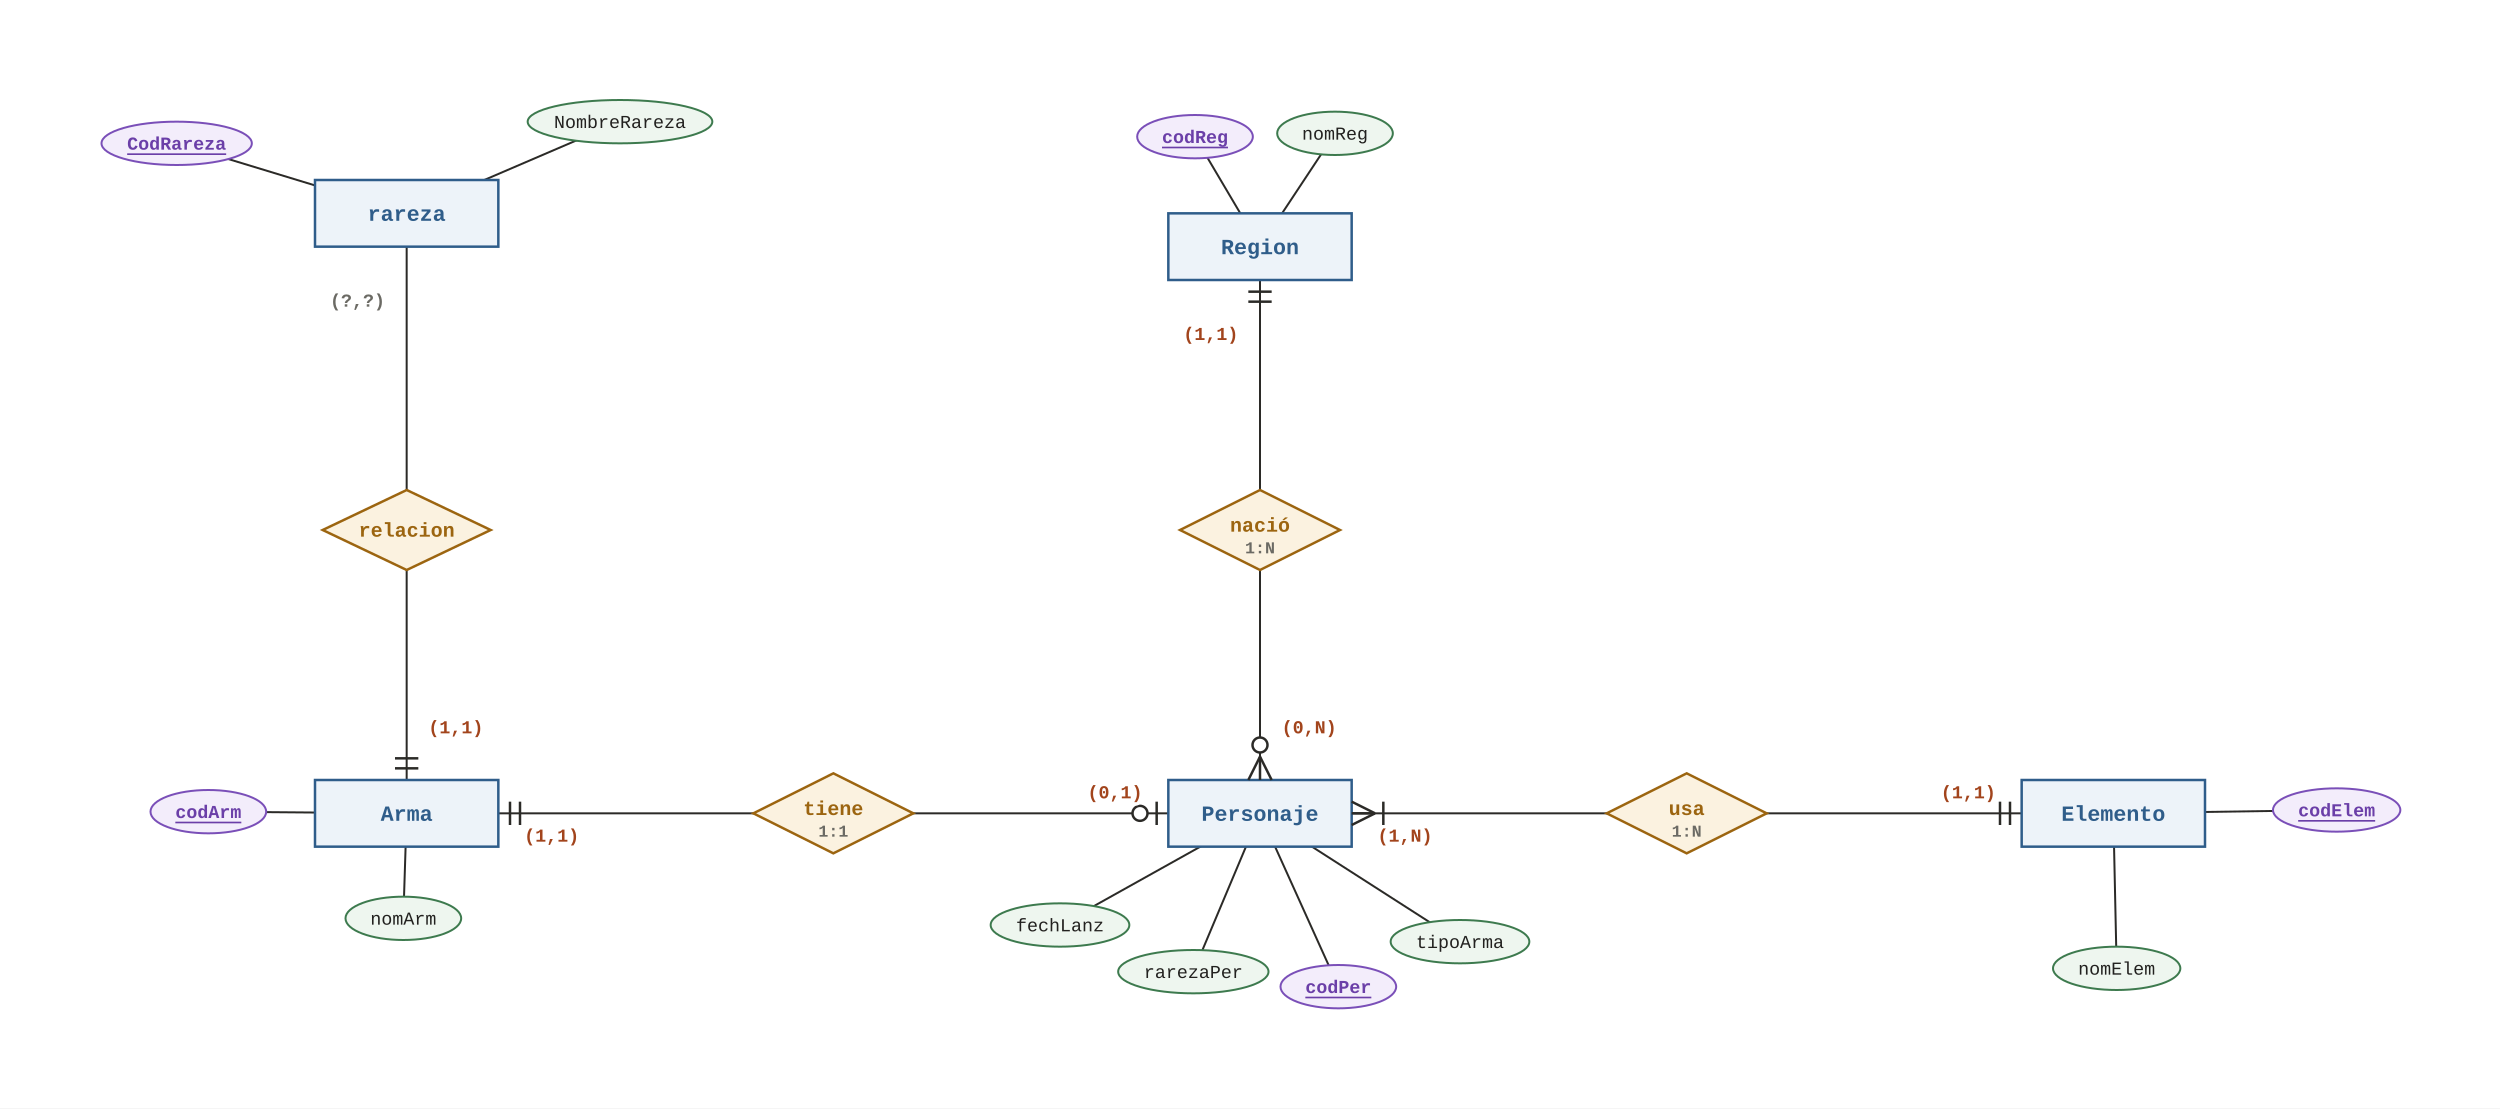
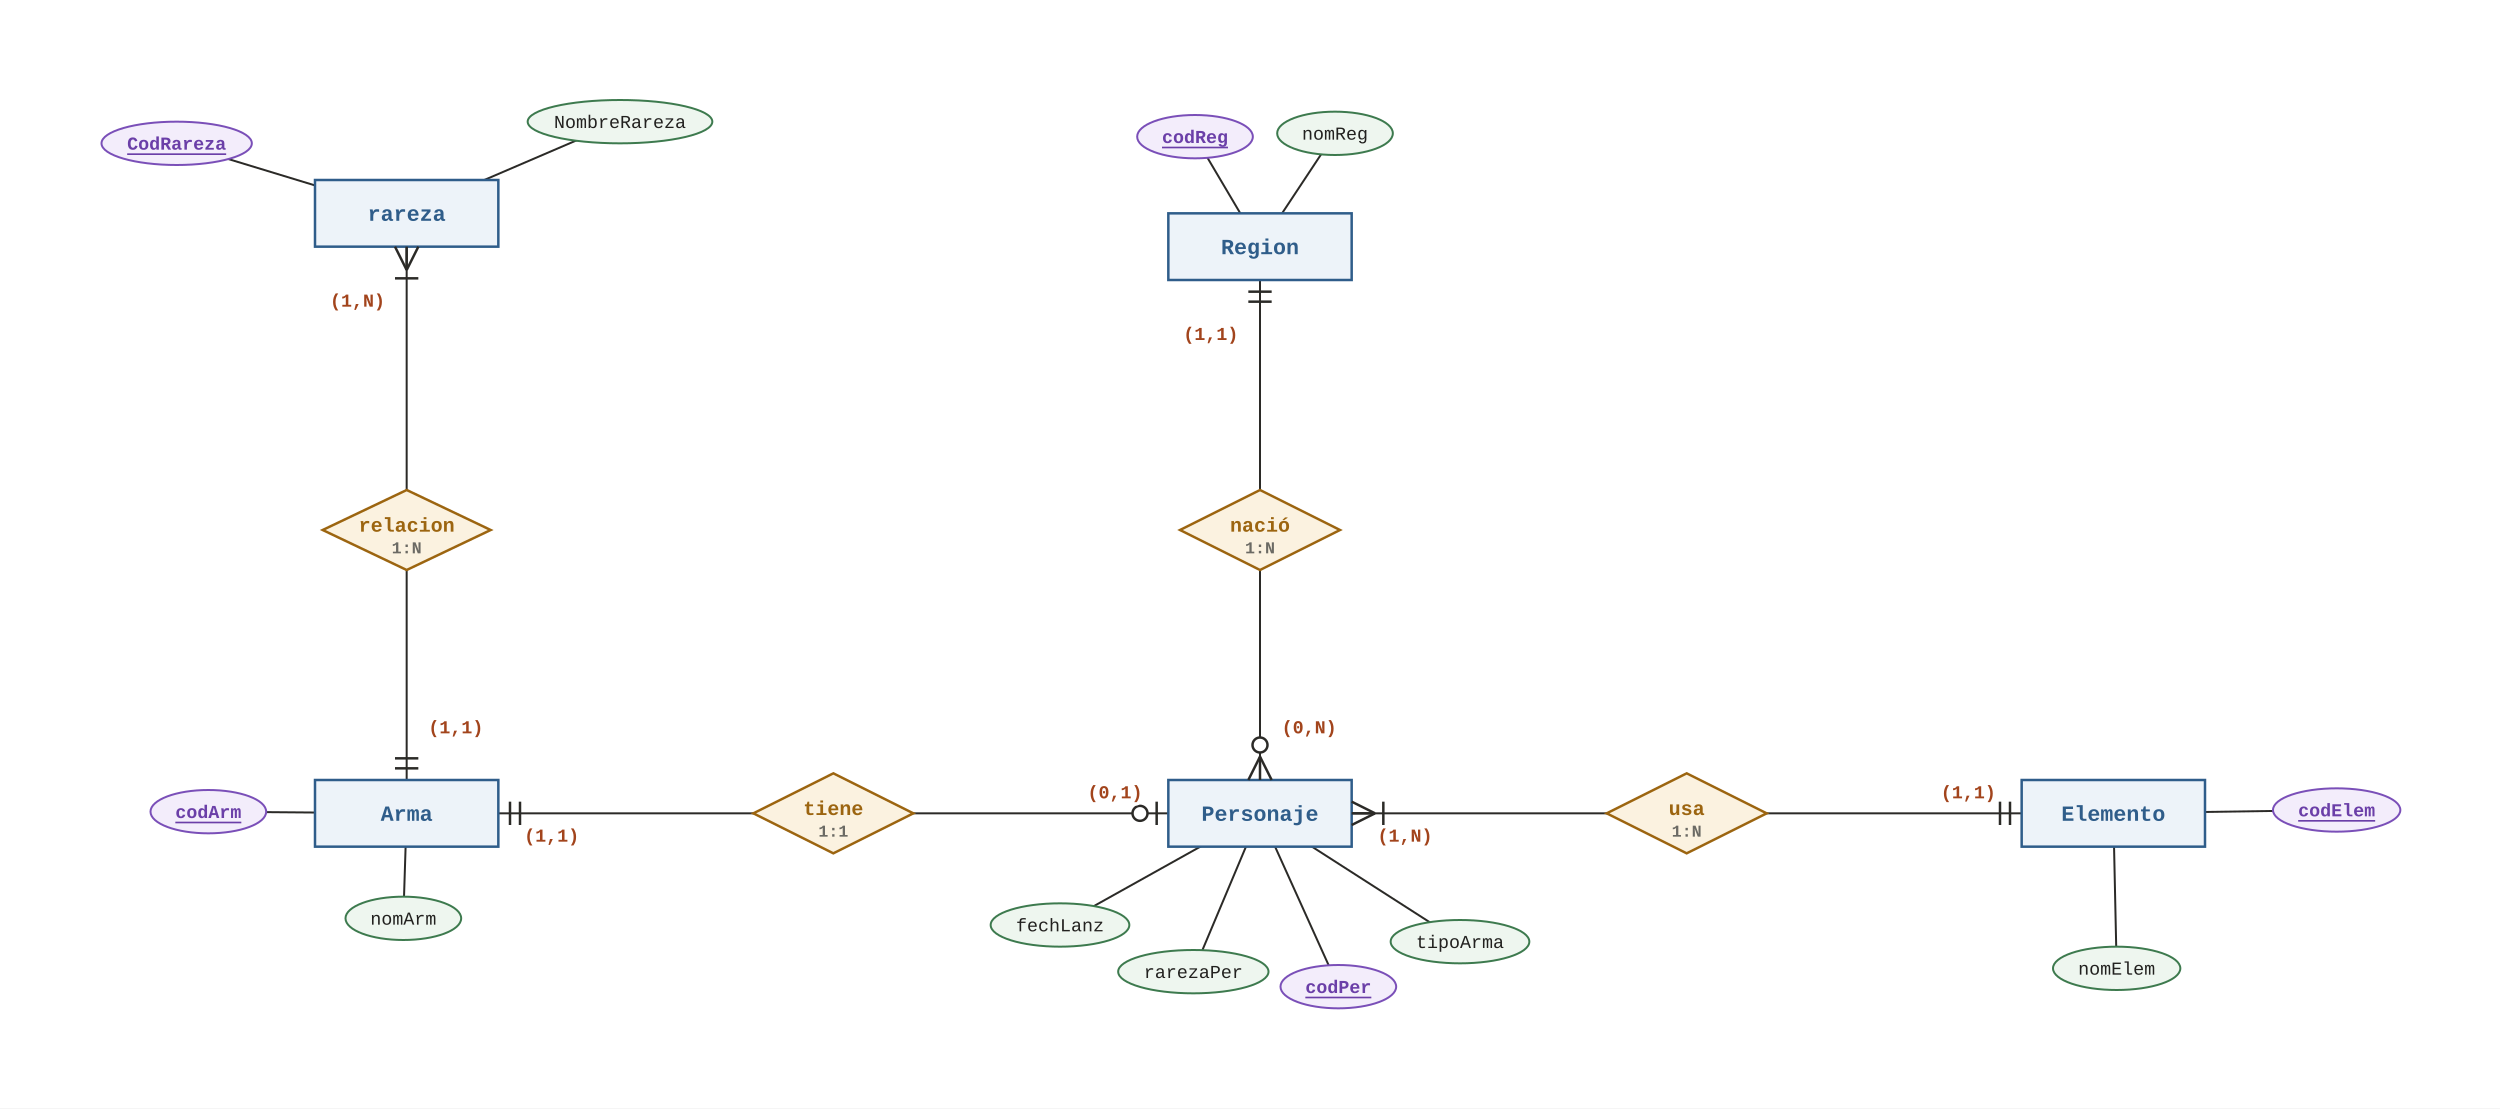
<svg xmlns="http://www.w3.org/2000/svg" viewBox="2241 1682 1500 665" width="1500" height="665">
  <style>.ln{stroke:#2B2A27;stroke-width:1.2}.mk{stroke:#2B2A27;stroke-width:1.5;fill:none}.mo{fill:#FFFFFF;stroke:#2B2A27;stroke-width:1.5}
.ent{fill:#EDF3F9;stroke:#2F5D8A;stroke-width:1.5}.dia{fill:#FBF2E0;stroke:#9C6510;stroke-width:1.5}.att{fill:#EEF6EF;stroke:#3D7A4E;stroke-width:1.2}.att.key{fill:#F3EDFB;stroke:#7A4FB8}.att.dr{stroke-dasharray:4 3}
.ent.in,.dia.in{fill:none}.dup{stroke:#C0362C;stroke-width:2.4}
.tx{fill:#22211F;font:11px Consolas,'JetBrains Mono','Courier New',monospace}.txk{fill:#6B3FA8;font-weight:600}.tb{font:600 13px Consolas,'JetBrains Mono','Courier New',monospace;fill:#2F5D8A}.tr{font:600 12px Consolas,'JetBrains Mono','Courier New',monospace;fill:#9C6510}.tt{font:600 10px Consolas,'JetBrains Mono','Courier New',monospace;fill:#6B6A64}
.ul{stroke:#6B3FA8;stroke-width:1}.ul.p{stroke-dasharray:3 2}.card{font:600 11px Consolas,'JetBrains Mono','Courier New',monospace;fill:#A2441C;paint-order:stroke;stroke:#FFFFFF;stroke-width:4px;stroke-linejoin:round}.cardq{fill:#6B6A64}
.tbox{fill:#FFFFFF;stroke:#A9B2C0;stroke-width:1}.thd{fill:#33557F}.thx{font:600 12.5px Consolas,'JetBrains Mono','Courier New',monospace;fill:#FFFFFF}.cx{font:11.5px Consolas,'JetBrains Mono','Courier New',monospace;fill:#22211F}.cpk{fill:#6B3FA8;font-weight:600}.cfk{fill:#A3304A}.cty{fill:#6B6A64;font-weight:400}.uq{font:600 9px Consolas,'JetBrains Mono','Courier New',monospace;fill:#2A7F8F}
.lk{stroke:#6B6A64;stroke-width:1.4;fill:none}.lk.dash{stroke-dasharray:6 4}.lkm{stroke:#6B6A64;stroke-width:1.5;fill:none}.lko{fill:#FFFFFF;stroke:#6B6A64;stroke-width:1.5}
.ipk{fill:#8E5FD0}.ifk{fill:#B4364E}.icol{fill:#2A7F8F}.inul{fill:none;stroke:#2A7F8F;stroke-width:1.3}
.rbox{fill:#FFFFFF;stroke:#22211F;stroke-width:1.1}.rnm{font:600 12.5px Consolas,'JetBrains Mono','Courier New',monospace;fill:#2F5D8A}.rcol{font:12px Consolas,'JetBrains Mono','Courier New',monospace;fill:#22211F}.rpk{font-weight:700;fill:#6B3FA8}.rfk{fill:#A3304A}.rul{stroke:#6B3FA8;stroke-width:1.1}
.rtag{font:600 9.5px Consolas,'JetBrains Mono','Courier New',monospace;fill:#6B6A64}.rarr{fill:none;stroke:#B4364E;stroke-width:1.1}.rhead{fill:#B4364E}
.ent.hd,.dia.hd{fill:none}.ktag{font:700 9px Consolas,'JetBrains Mono','Courier New',monospace;fill:#6B6A64}.rlab{fill:#FFFFFF;stroke:none;opacity:.92}.dia.assoc{stroke-dasharray:5 3}.ln.lid{stroke-width:2.2}.isal{fill:#9C6510}.skt{fill:#2F5D8A}
.thx.dup{fill:#FFC2BD}.cx.dup,.rnm.dup,.rcol.dup{fill:#C0362C;text-decoration:underline}
.note{stroke-width:1.2}.note-fold{stroke-width:1.2}.nc-y{fill:#FFF4C2;stroke:#D2AE36}.nc-b{fill:#DDEBFA;stroke:#7AA3D6}.nc-g{fill:#DFF2E1;stroke:#7DBB87}.nc-p{fill:#FBE1EC;stroke:#D98AAE}.note-fold{filter:brightness(.93)}.note-tx{font:12px 'Segoe UI',Arial,sans-serif;fill:#2B2A27}</style>
  <rect x="2241" y="1682" width="1500" height="665" fill="#ffffff" />
  <line x1="2741" y1="2170" x2="2485" y2="2170" class="ln" />
  <line x1="2741" y1="2170" x2="2997" y2="2170" class="ln" />
  <line x1="3253" y1="2170" x2="3509" y2="2170" class="ln" />
  <line x1="3253" y1="2170" x2="2997" y2="2170" class="ln" />
  <line x1="2997" y1="2000" x2="2997" y2="1830" class="ln" />
  <line x1="2997" y1="2000" x2="2997" y2="2170" class="ln" />
  <line x1="2997" y1="2170" x2="3044" y2="2274" class="ln" />
  <line x1="2997" y1="2170" x2="2957" y2="2265" class="ln" />
  <line x1="2997" y1="2170" x2="2877" y2="2237" class="ln" />
  <line x1="2997" y1="2170" x2="3117" y2="2247" class="ln" />
  <line x1="2485" y1="2170" x2="2366" y2="2169" class="ln" />
  <line x1="2485" y1="2170" x2="2483" y2="2233" class="ln" />
  <line x1="3509" y1="2170" x2="3643" y2="2168" class="ln" />
  <line x1="3509" y1="2170" x2="3511" y2="2263" class="ln" />
  <line x1="2997" y1="1830" x2="2958" y2="1764" class="ln" />
  <line x1="2997" y1="1830" x2="3042" y2="1762" class="ln" />
  <line x1="2485" y1="1810" x2="2347" y2="1768" class="ln" />
  <line x1="2485" y1="1810" x2="2613" y2="1755" class="ln" />
  <line x1="2485" y1="2000" x2="2485" y2="1810" class="ln" />
  <line x1="2485" y1="2000" x2="2485" y2="2170" class="ln" />
  <g class="node" data-id="nmwi1djea1gu5jcw">
    <rect x="2942" y="2150" width="110" height="40" class="ent" />
    <text x="2997" y="2174.5" text-anchor="middle" class="tb">Personaje</text>
  </g>
  <g class="node" data-id="nmwi1djea1gv5t70">
    <rect x="2430" y="2150" width="110" height="40" class="ent" />
    <text x="2485" y="2174.5" text-anchor="middle" class="tb">Arma</text>
  </g>
  <g class="node" data-id="nmwi1djea1gwcody">
    <rect x="3454" y="2150" width="110" height="40" class="ent" />
    <text x="3509" y="2174.5" text-anchor="middle" class="tb">Elemento</text>
  </g>
  <g class="node" data-id="nmwi1djea1gxebqc">
    <rect x="2942" y="1810" width="110" height="40" class="ent" />
    <text x="2997" y="1834.5" text-anchor="middle" class="tb">Region</text>
  </g>
  <g class="node" data-id="nmwi1djea1gyv2b6">
    <polygon points="2741,2146 2789,2170 2741,2194 2693,2170" class="dia" />
    <text x="2741" y="2171" text-anchor="middle" class="tr">tiene</text>
    <text x="2741" y="2184" text-anchor="middle" class="tt">1:1</text>
  </g>
  <g class="node" data-id="nmwi1djea1h18n8o">
    <polygon points="3253,2146 3301,2170 3253,2194 3205,2170" class="dia" />
    <text x="3253" y="2171" text-anchor="middle" class="tr">usa</text>
    <text x="3253" y="2184" text-anchor="middle" class="tt">1:N</text>
  </g>
  <g class="node" data-id="nmwi1djea1h4y7y0">
    <polygon points="2997,1976 3045,2000 2997,2024 2949,2000" class="dia" />
    <text x="2997" y="2001" text-anchor="middle" class="tr">nació</text>
    <text x="2997" y="2014" text-anchor="middle" class="tt">1:N</text>
  </g>
  <g class="node" data-id="nmwi1djea1h7aecu">
    <ellipse cx="3044" cy="2274" rx="34.7" ry="13" class="att key" />
    <text x="3044" y="2277.8" text-anchor="middle" class="tx txk">codPer</text>
    <line x1="3024.2" y1="2280.5" x2="3063.8" y2="2280.5" class="ul" />
  </g>
  <g class="node" data-id="nmwi1djeb1h9w7lo">
    <ellipse cx="2957" cy="2265" rx="45.1" ry="13" class="att" />
    <text x="2957" y="2268.8" text-anchor="middle" class="tx">rarezaPer</text>
  </g>
  <g class="node" data-id="nmwi1djeb1hbr1m3">
    <ellipse cx="2877" cy="2237" rx="41.6" ry="13" class="att" />
    <text x="2877" y="2240.8" text-anchor="middle" class="tx">fechLanz</text>
  </g>
  <g class="node" data-id="nmwi1djeb1hdnr9a">
    <ellipse cx="3117" cy="2247" rx="41.6" ry="13" class="att" />
    <text x="3117" y="2250.8" text-anchor="middle" class="tx">tipoArma</text>
  </g>
  <g class="node" data-id="nmwi1djeb1hfnb4t">
    <ellipse cx="2366" cy="2169" rx="34.7" ry="13" class="att key" />
    <text x="2366" y="2172.8" text-anchor="middle" class="tx txk">codArm</text>
    <line x1="2346.2" y1="2175.5" x2="2385.8" y2="2175.5" class="ul" />
  </g>
  <g class="node" data-id="nmwi1djeb1hhffl7">
    <ellipse cx="2483" cy="2233" rx="34.7" ry="13" class="att" />
    <text x="2483" y="2236.8" text-anchor="middle" class="tx">nomArm</text>
  </g>
  <g class="node" data-id="nmwi1djeb1hlork1">
    <ellipse cx="3643" cy="2168" rx="38.2" ry="13" class="att key" />
    <text x="3643" y="2171.8" text-anchor="middle" class="tx txk">codElem</text>
    <line x1="3619.9" y1="2174.5" x2="3666.1" y2="2174.5" class="ul" />
  </g>
  <g class="node" data-id="nmwi1djeb1hnkga7">
    <ellipse cx="3511" cy="2263" rx="38.2" ry="13" class="att" />
    <text x="3511" y="2266.8" text-anchor="middle" class="tx">nomElem</text>
  </g>
  <g class="node" data-id="nmwi1djeb1hp755e">
    <ellipse cx="2958" cy="1764" rx="34.7" ry="13" class="att key" />
    <text x="2958" y="1767.8" text-anchor="middle" class="tx txk">codReg</text>
    <line x1="2938.2" y1="1770.5" x2="2977.8" y2="1770.5" class="ul" />
  </g>
  <g class="node" data-id="nmwi1djec1hr6rin">
    <ellipse cx="3042" cy="1762" rx="34.7" ry="13" class="att" />
    <text x="3042" y="1765.8" text-anchor="middle" class="tx">nomReg</text>
  </g>
  <g class="node" data-id="nmwjwsf7k1l7d4sb">
    <rect x="2430" y="1790" width="110" height="40" class="ent" />
    <text x="2485" y="1814.5" text-anchor="middle" class="tb">rareza</text>
  </g>
  <g class="node" data-id="nmwjwsq6g1l8y5un">
    <ellipse cx="2347" cy="1768" rx="45.1" ry="13" class="att key" />
    <text x="2347" y="1771.8" text-anchor="middle" class="tx txk">CodRareza</text>
    <line x1="2317.3" y1="1774.5" x2="2376.7" y2="1774.5" class="ul" />
  </g>
  <g class="node" data-id="nmwjwsy341le5o4d">
    <ellipse cx="2613" cy="1755" rx="55.4" ry="13" class="att" />
    <text x="2613" y="1758.8" text-anchor="middle" class="tx">NombreRareza</text>
  </g>
  <g class="node" data-id="nmwjwtqk81libw0t">
    <polygon points="2485,1976 2535.4,2000 2485,2024 2434.6,2000" class="dia" />
-     <text x="2485" y="2004" text-anchor="middle" class="tr">relacion</text>
+     <text x="2485" y="2001" text-anchor="middle" class="tr">relacion</text>
+     <text x="2485" y="2014" text-anchor="middle" class="tt">1:N</text>
  </g>
  <line x1="2547" y1="2177" x2="2547" y2="2163" class="mk" />
  <line x1="2553" y1="2177" x2="2553" y2="2163" class="mk" />
  <line x1="2935" y1="2163" x2="2935" y2="2177" class="mk" />
  <circle cx="2925" cy="2170" r="4.5" class="mo" />
  <line x1="3447" y1="2163" x2="3447" y2="2177" class="mk" />
  <line x1="3441" y1="2163" x2="3441" y2="2177" class="mk" />
  <line x1="3066" y1="2170" x2="3052" y2="2177" class="mk" />
  <line x1="3066" y1="2170" x2="3052" y2="2170" class="mk" />
  <line x1="3066" y1="2170" x2="3052" y2="2163" class="mk" />
  <line x1="3071" y1="2177" x2="3071" y2="2163" class="mk" />
  <line x1="2990" y1="1857" x2="3004" y2="1857" class="mk" />
  <line x1="2990" y1="1863" x2="3004" y2="1863" class="mk" />
  <line x1="2997" y1="2136" x2="3004" y2="2150" class="mk" />
  <line x1="2997" y1="2136" x2="2997" y2="2150" class="mk" />
  <line x1="2997" y1="2136" x2="2990" y2="2150" class="mk" />
  <circle cx="2997" cy="2129" r="4.5" class="mo" />
+   <line x1="2485" y1="1844" x2="2478" y2="1830" class="mk" />
+   <line x1="2485" y1="1844" x2="2485" y2="1830" class="mk" />
+   <line x1="2485" y1="1844" x2="2492" y2="1830" class="mk" />
+   <line x1="2478" y1="1849" x2="2492" y2="1849" class="mk" />
  <line x1="2492" y1="2143" x2="2478" y2="2143" class="mk" />
  <line x1="2492" y1="2137" x2="2478" y2="2137" class="mk" />
  <text x="2572" y="2187" text-anchor="middle" class="card">(1,1)</text>
  <text x="2910" y="2161" text-anchor="middle" class="card">(0,1)</text>
  <text x="3422" y="2161" text-anchor="middle" class="card">(1,1)</text>
  <text x="3084" y="2187" text-anchor="middle" class="card">(1,N)</text>
  <text x="2984" y="1886" text-anchor="end" class="card">(1,1)</text>
  <text x="3010" y="2122" text-anchor="start" class="card">(0,N)</text>
-   <text x="2472" y="1866" text-anchor="end" class="card cardq">(?,?)</text>
+   <text x="2472" y="1866" text-anchor="end" class="card">(1,N)</text>
  <text x="2498" y="2122" text-anchor="start" class="card">(1,1)</text>
</svg>
